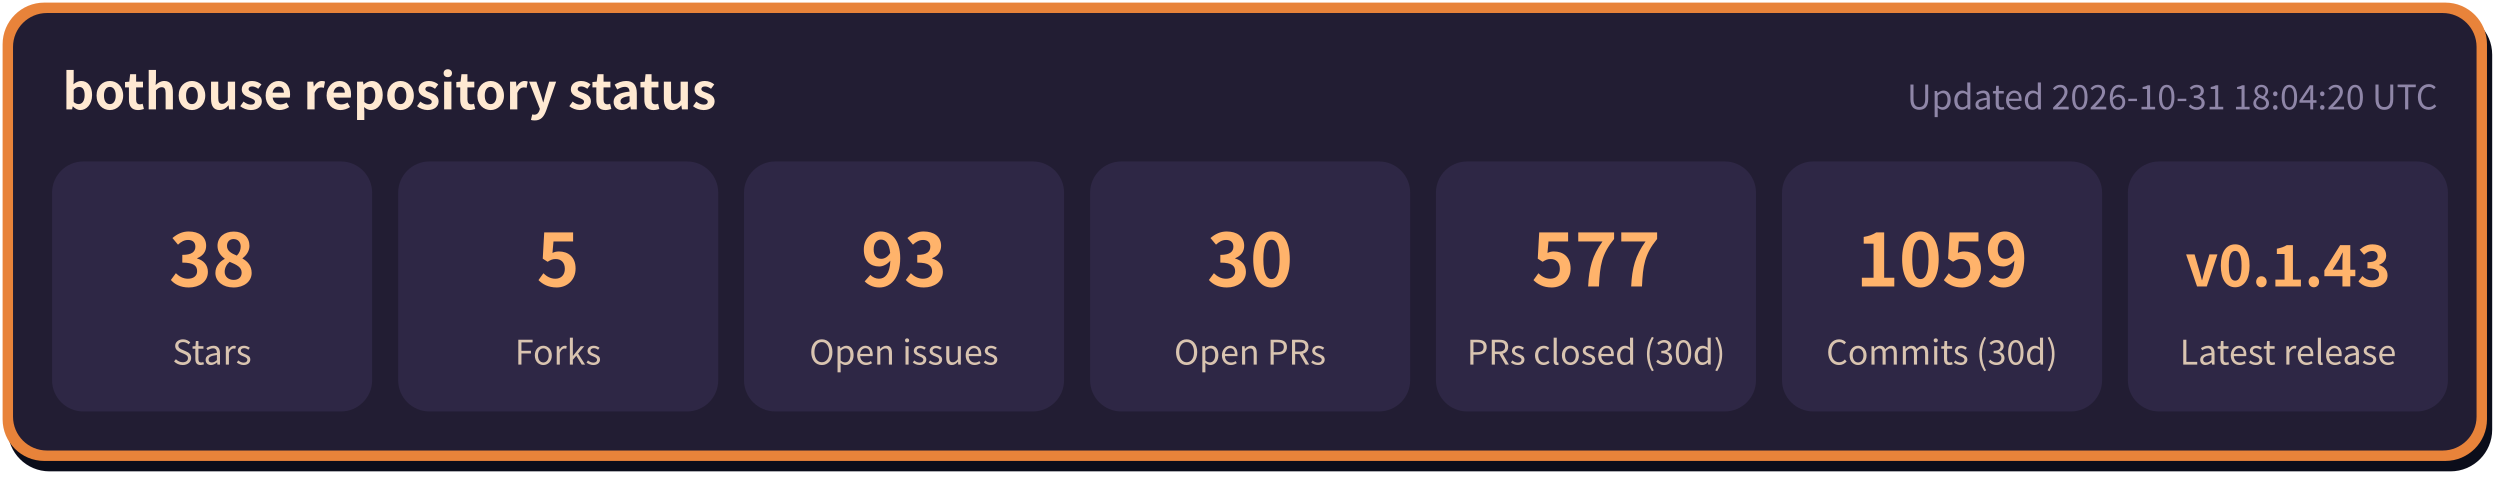
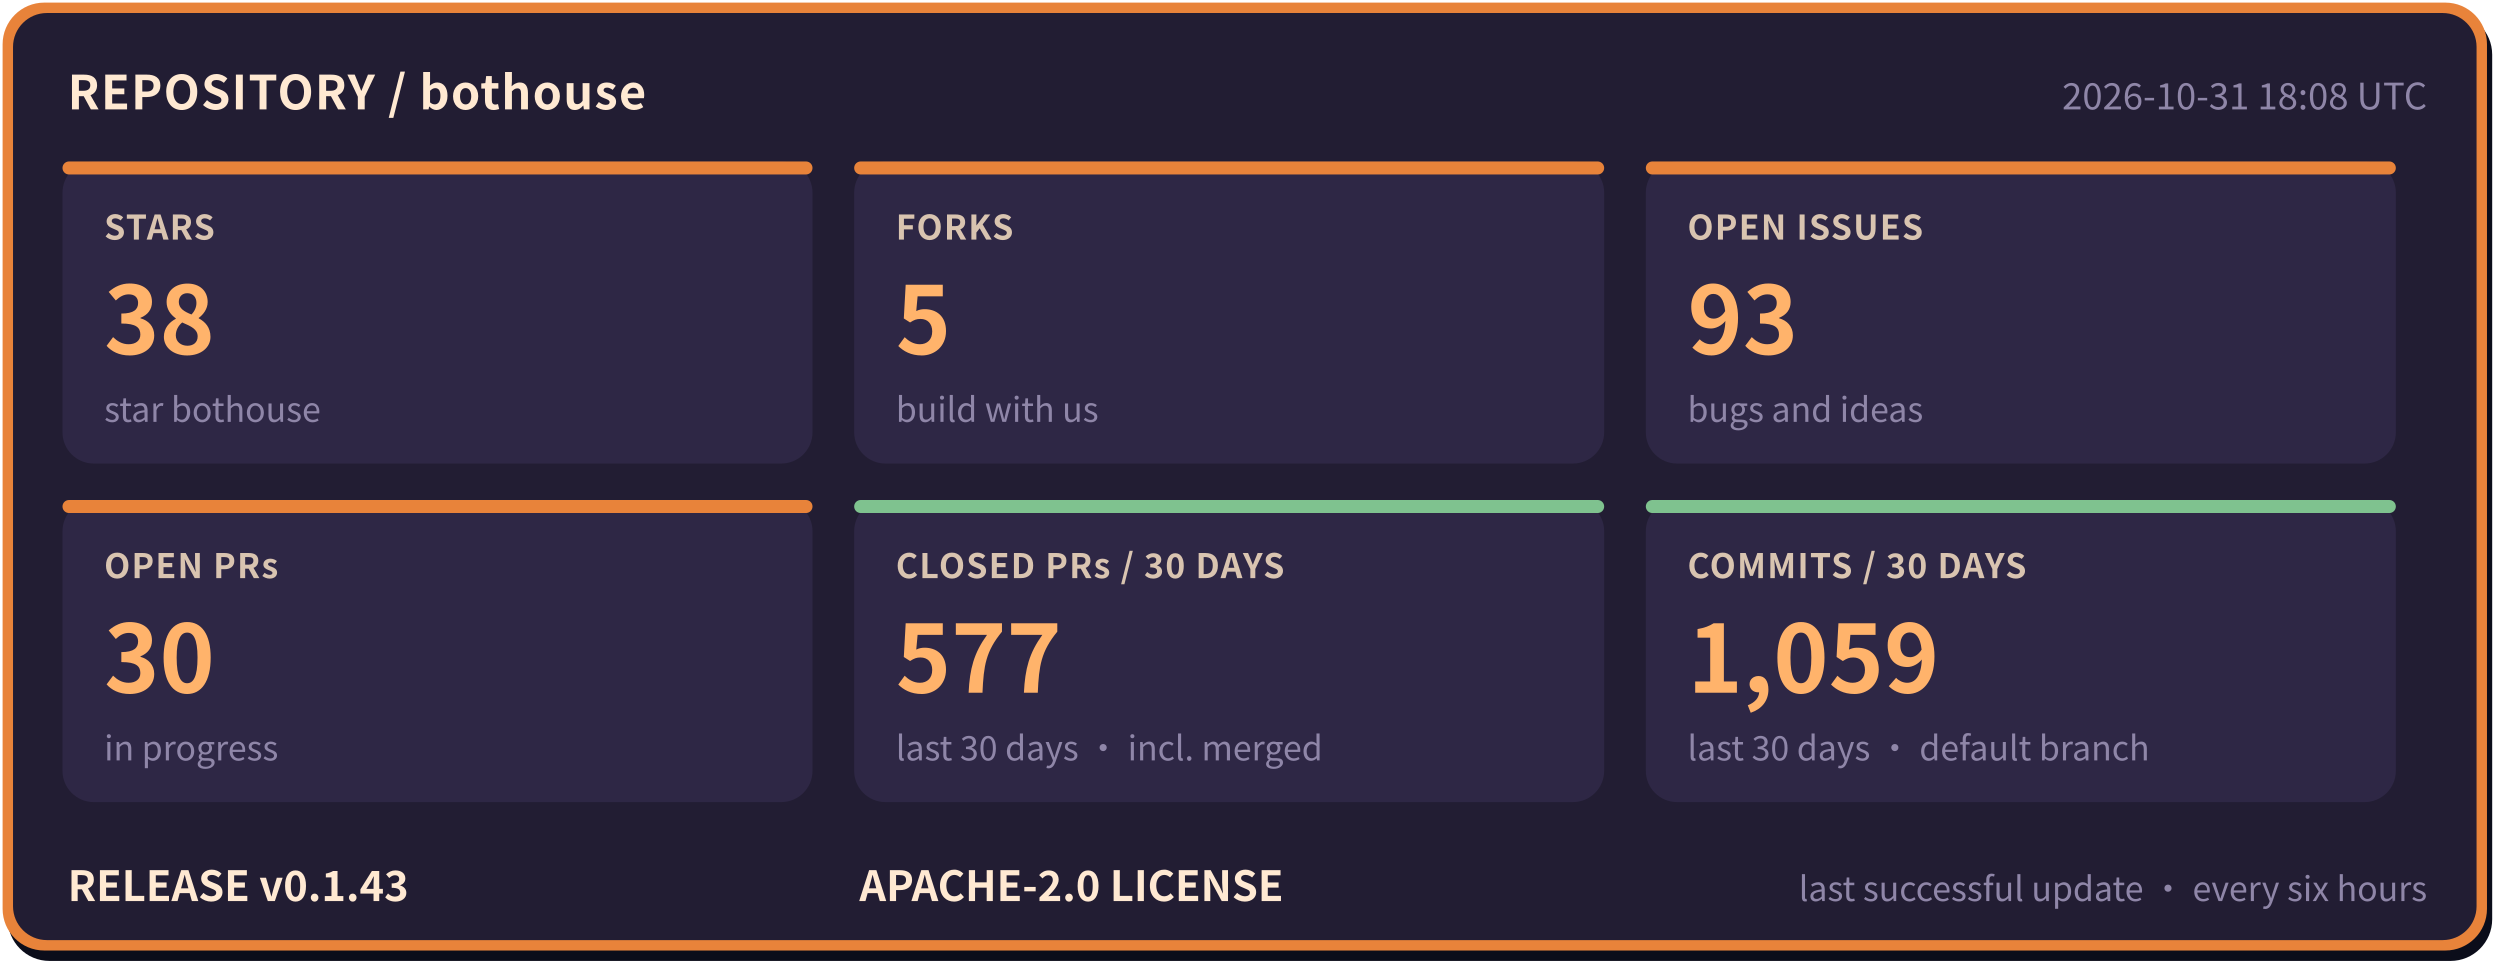
- <svg xmlns="http://www.w3.org/2000/svg" width="960" height="184" viewBox="0 0 960 184" role="img" aria-label="bothouse repository status: Stars 38, Forks 5, Open issues 93, Open PRs 30, PRs closed (30d) 577, Commits (30d) 1059, Latest release v0.1.43" font-family="'PingFang SC','Hiragino Sans GB','Microsoft YaHei','Noto Sans CJK SC',-apple-system,'Segoe UI',sans-serif">
-   <rect x="3" y="5" width="954" height="176" rx="16" fill="#0b0d1a" />
-   <rect x="1" y="1" width="954" height="176" rx="16" fill="#e8833a" />
-   <rect x="5" y="5" width="946" height="168" rx="13" fill="#221d33" />
-   <text x="24" y="42" font-size="19" font-weight="700" fill="#ffe9d2">bothouse repository status</text>
-   <text x="936" y="42" font-size="13" fill="#8f86a8" text-anchor="end">Updated 2026-10-31 18:04:20 UTC</text>
-   <rect x="20.0" y="62" width="122.9" height="96" rx="12" fill="#2e2745" />
-   <text x="81.4" y="110" font-size="28" font-weight="800" fill="#ffb36b" text-anchor="middle">38</text>
-   <text x="81.4" y="140" font-size="13" fill="#d9c4b0" text-anchor="middle">Stars</text>
-   <rect x="152.9" y="62" width="122.9" height="96" rx="12" fill="#2e2745" />
-   <text x="214.3" y="110" font-size="28" font-weight="800" fill="#ffb36b" text-anchor="middle">5</text>
-   <text x="214.3" y="140" font-size="13" fill="#d9c4b0" text-anchor="middle">Forks</text>
-   <rect x="285.7" y="62" width="122.9" height="96" rx="12" fill="#2e2745" />
-   <text x="347.1" y="110" font-size="28" font-weight="800" fill="#ffb36b" text-anchor="middle">93</text>
-   <text x="347.1" y="140" font-size="13" fill="#d9c4b0" text-anchor="middle">Open issues</text>
-   <rect x="418.6" y="62" width="122.9" height="96" rx="12" fill="#2e2745" />
-   <text x="480.0" y="110" font-size="28" font-weight="800" fill="#ffb36b" text-anchor="middle">30</text>
-   <text x="480.0" y="140" font-size="13" fill="#d9c4b0" text-anchor="middle">Open PRs</text>
-   <rect x="551.4" y="62" width="122.9" height="96" rx="12" fill="#2e2745" />
-   <text x="612.9" y="110" font-size="28" font-weight="800" fill="#ffb36b" text-anchor="middle">577</text>
-   <text x="612.9" y="140" font-size="13" fill="#d9c4b0" text-anchor="middle">PRs closed (30d)</text>
-   <rect x="684.3" y="62" width="122.9" height="96" rx="12" fill="#2e2745" />
-   <text x="745.7" y="110" font-size="28" font-weight="800" fill="#ffb36b" text-anchor="middle">1059</text>
-   <text x="745.7" y="140" font-size="13" fill="#d9c4b0" text-anchor="middle">Commits (30d)</text>
-   <rect x="817.1" y="62" width="122.9" height="96" rx="12" fill="#2e2745" />
-   <text x="878.6" y="110" font-size="22" font-weight="800" fill="#ffb36b" text-anchor="middle">v0.1.43</text>
-   <text x="878.6" y="140" font-size="13" fill="#d9c4b0" text-anchor="middle">Latest release</text>
+ <svg xmlns="http://www.w3.org/2000/svg" width="960" height="372" viewBox="0 0 960 372" role="img" aria-label="bothouse repository status: STARS 38, FORKS 5, OPEN ISSUES 93, OPEN PRs 30, CLOSED PRs / 30 DAYS 577, COMMITS / 30 DAYS 1059, RELEASE v0.1.43" font-family="'PingFang SC','Hiragino Sans GB','Microsoft YaHei','Noto Sans CJK SC',-apple-system,'Segoe UI',sans-serif">
+   <rect x="3" y="5" width="954" height="364" rx="16" fill="#0b0d1a" />
+   <rect x="1" y="1" width="954" height="364" rx="16" fill="#e8833a" />
+   <rect x="5" y="5" width="946" height="356" rx="13" fill="#221d33" />
+   <text x="26" y="42" font-size="18" font-weight="700" letter-spacing="0.5" fill="#ffe9d2">REPOSITORY / bothouse</text>
+   <text x="932" y="42" font-size="14" fill="#8f86a8" text-anchor="end">2026-10-31 18:08 UTC</text>
+   <rect x="24" y="62" width="288" height="116" rx="12" fill="#2e2745" />
+   <rect x="24" y="62" width="288" height="5" rx="2.5" fill="#e8833a" />
+   <text x="40" y="92" font-size="13" font-weight="600" letter-spacing="0.5" fill="#d9c4b0">STARS</text>
+   <text x="40" y="136" font-size="36" font-weight="800" fill="#ffb36b">38</text>
+   <text x="40" y="162" font-size="13" fill="#8f86a8">star bothouse</text>
+   <rect x="328" y="62" width="288" height="116" rx="12" fill="#2e2745" />
+   <rect x="328" y="62" width="288" height="5" rx="2.5" fill="#e8833a" />
+   <text x="344" y="92" font-size="13" font-weight="600" letter-spacing="0.5" fill="#d9c4b0">FORKS</text>
+   <text x="344" y="136" font-size="36" font-weight="800" fill="#ffb36b">5</text>
+   <text x="344" y="162" font-size="13" fill="#8f86a8">build with us</text>
+   <rect x="632" y="62" width="288" height="116" rx="12" fill="#2e2745" />
+   <rect x="632" y="62" width="288" height="5" rx="2.5" fill="#e8833a" />
+   <text x="648" y="92" font-size="13" font-weight="600" letter-spacing="0.5" fill="#d9c4b0">OPEN ISSUES</text>
+   <text x="648" y="136" font-size="36" font-weight="800" fill="#ffb36b">93</text>
+   <text x="648" y="162" font-size="13" fill="#8f86a8">bugs and ideas</text>
+   <rect x="24" y="192" width="288" height="116" rx="12" fill="#2e2745" />
+   <rect x="24" y="192" width="288" height="5" rx="2.5" fill="#e8833a" />
+   <text x="40" y="222" font-size="13" font-weight="600" letter-spacing="0.5" fill="#d9c4b0">OPEN PRs</text>
+   <text x="40" y="266" font-size="36" font-weight="800" fill="#ffb36b">30</text>
+   <text x="40" y="292" font-size="13" fill="#8f86a8">in progress</text>
+   <rect x="328" y="192" width="288" height="116" rx="12" fill="#2e2745" />
+   <rect x="328" y="192" width="288" height="5" rx="2.5" fill="#7fc28f" />
+   <text x="344" y="222" font-size="13" font-weight="600" letter-spacing="0.5" fill="#d9c4b0">CLOSED PRs / 30 DAYS</text>
+   <text x="344" y="266" font-size="36" font-weight="800" fill="#ffb36b">577</text>
+   <text x="344" y="292" font-size="13" fill="#8f86a8">last 30 days · incl. merged</text>
+   <rect x="632" y="192" width="288" height="116" rx="12" fill="#2e2745" />
+   <rect x="632" y="192" width="288" height="5" rx="2.5" fill="#7fc28f" />
+   <text x="648" y="222" font-size="13" font-weight="600" letter-spacing="0.5" fill="#d9c4b0">COMMITS / 30 DAYS</text>
+   <text x="648" y="266" font-size="36" font-weight="800" fill="#ffb36b">1,059</text>
+   <text x="648" y="292" font-size="13" fill="#8f86a8">last 30 days · default branch</text>
+   <text x="26" y="346" font-size="16" font-weight="700" fill="#ffe9d2">RELEASE v0.1.43</text>
+   <text x="330" y="346" font-size="16" font-weight="700" fill="#ffe9d2">APACHE-2.0 LICENSE</text>
+   <text x="932" y="346" font-size="13" fill="#8f86a8" text-anchor="end">last successful update · every six hours</text>
</svg>
